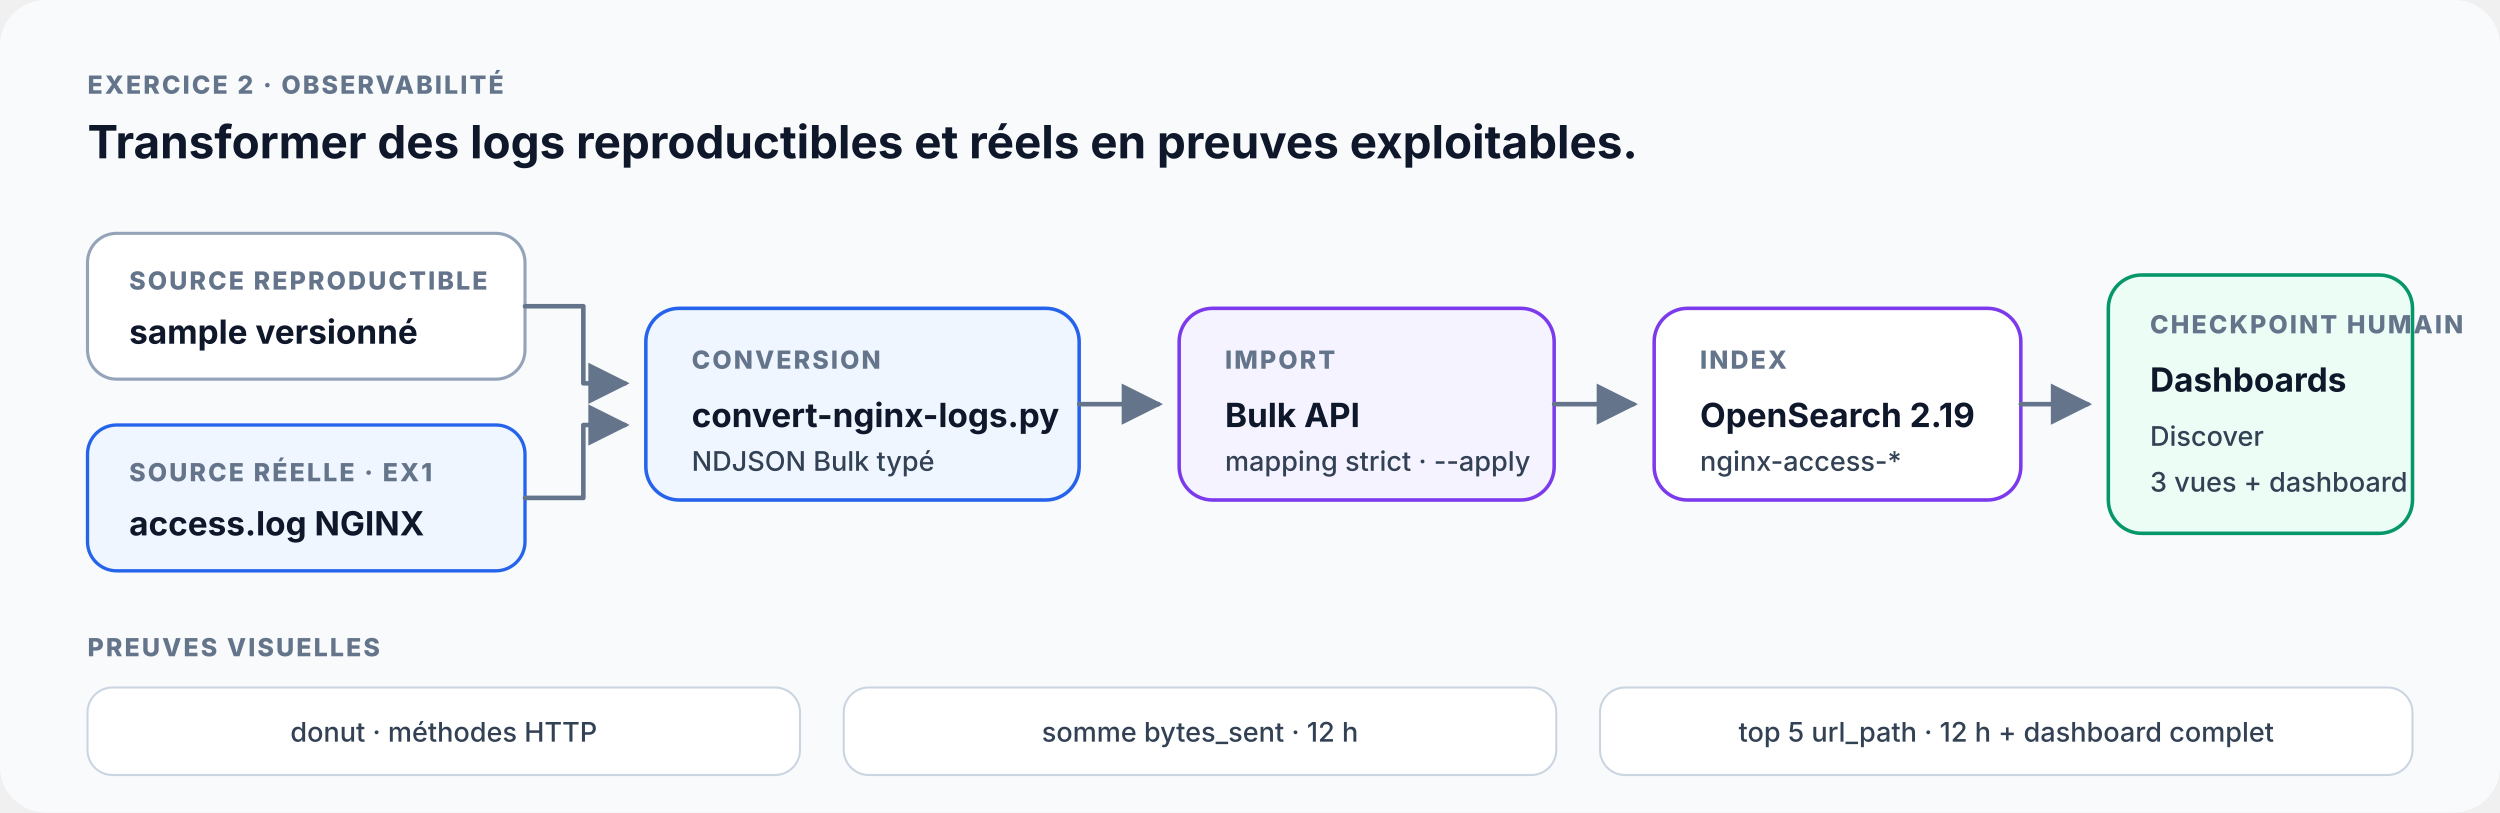
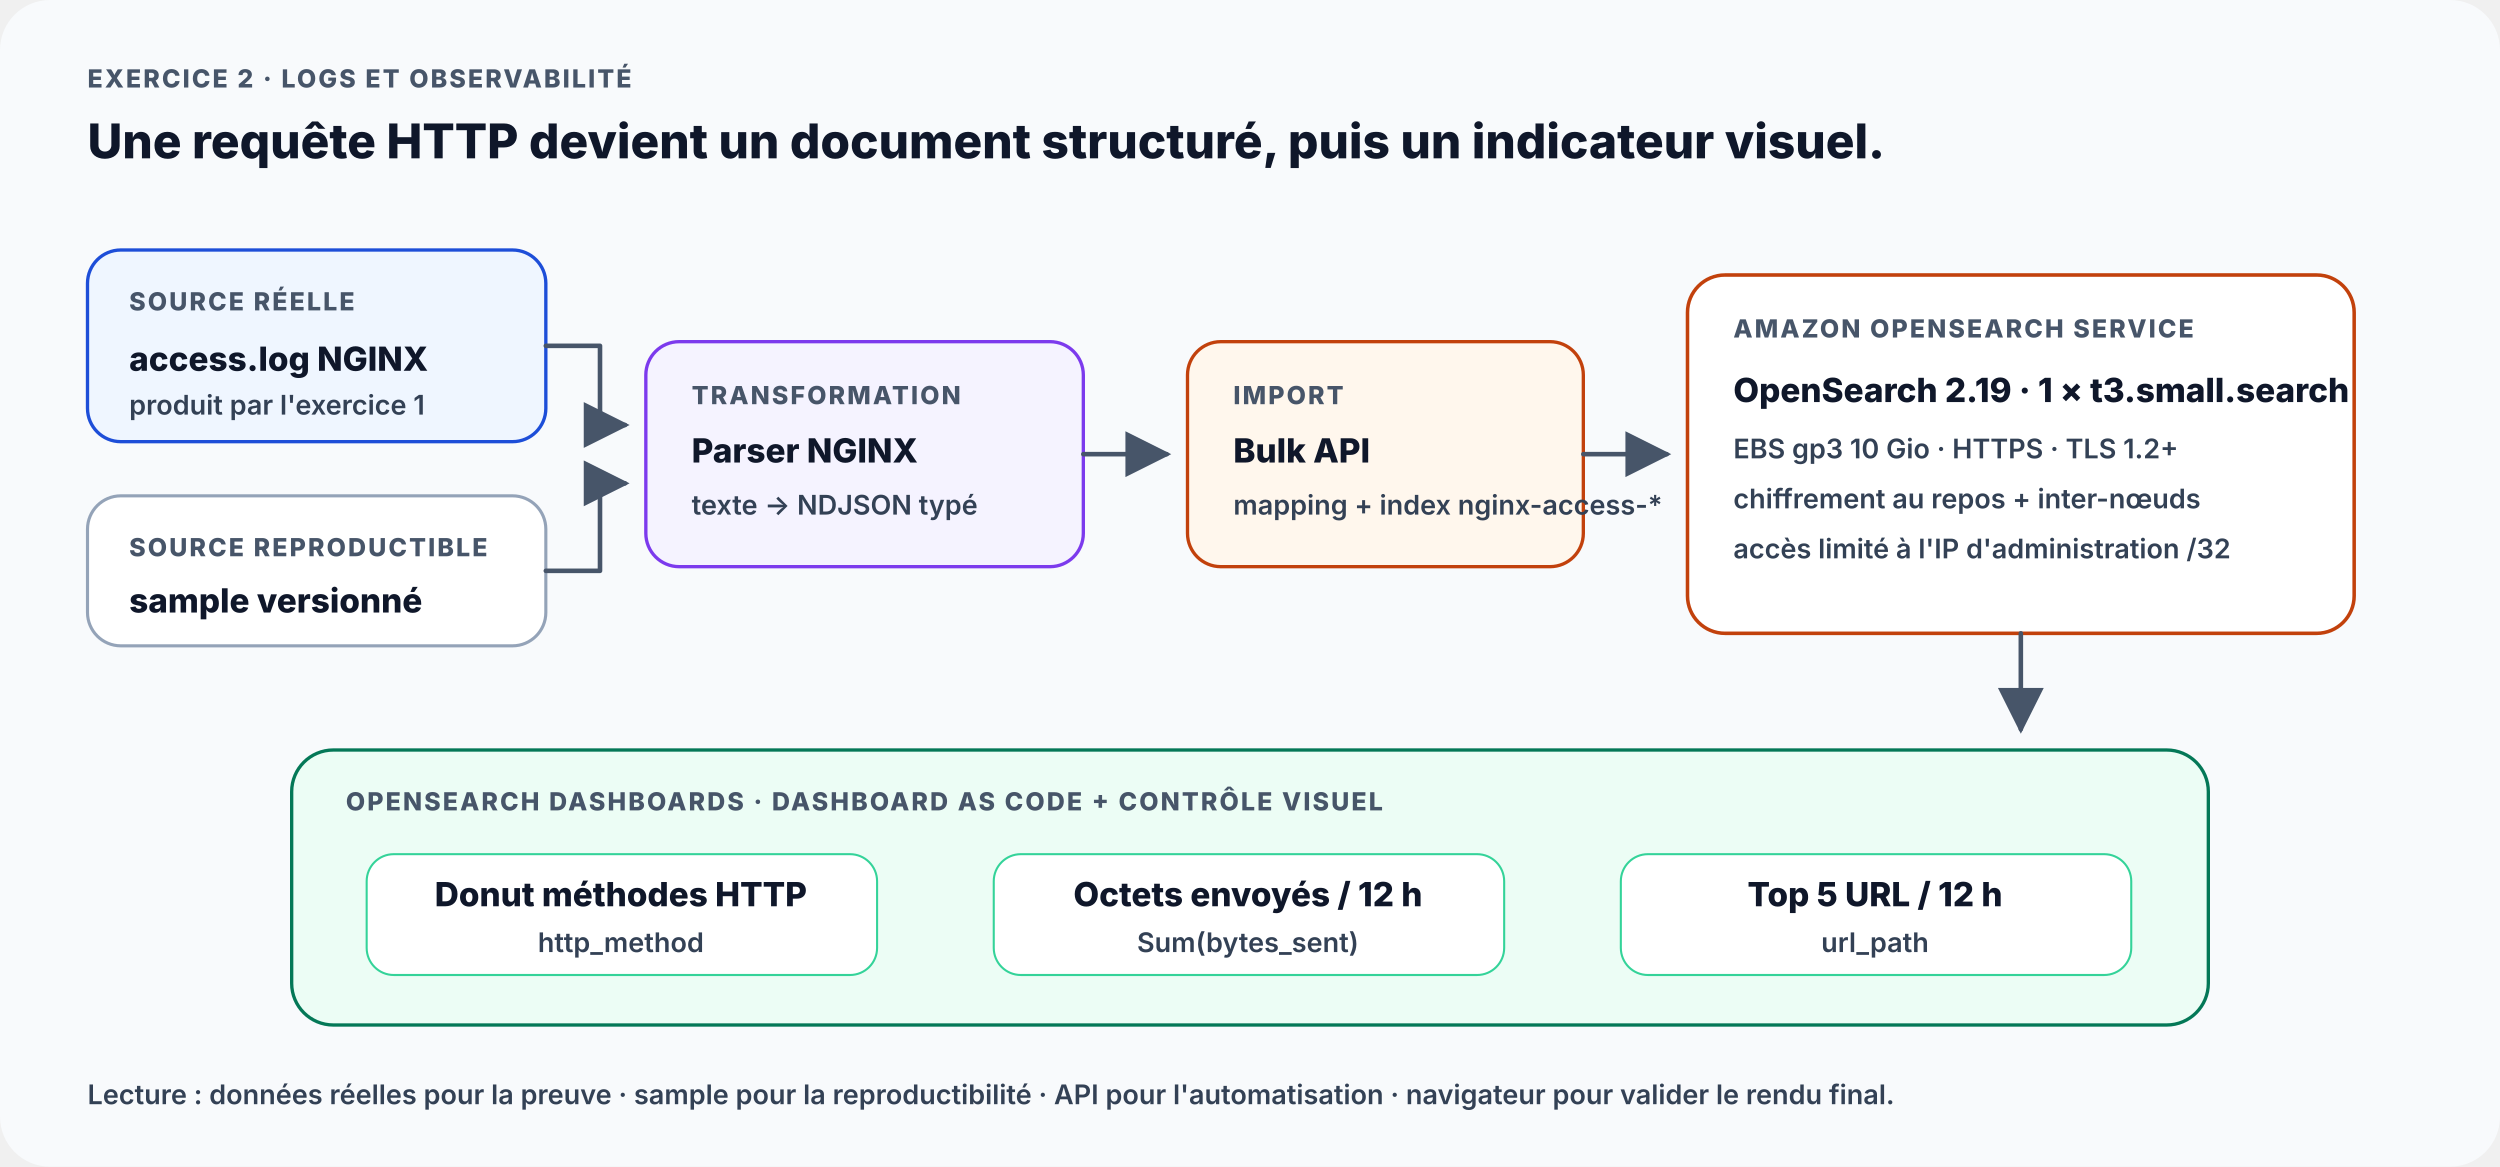
- <svg xmlns="http://www.w3.org/2000/svg" width="1200" height="390" viewBox="0 0 1200 390" role="img" aria-labelledby="title desc">
+ <svg xmlns="http://www.w3.org/2000/svg" width="1200" height="560" viewBox="0 0 1200 560" role="img" aria-labelledby="title desc">
  <defs>
-     <marker id="a" markerWidth="9" markerHeight="9" refX="8" refY="4.5" orient="auto">
-       <path d="M0 0L9 4.5L0 9Z" fill="#64748b" />
+     <marker id="a" markerWidth="10" markerHeight="10" refX="9" refY="5" orient="auto">
+       <path d="M0 0L10 5L0 10Z" fill="#475569" />
    </marker>
+     <style>text{font-family:Inter,ui-sans-serif,system-ui,-apple-system,"Segoe UI",sans-serif}.ey{font-size:12px;font-weight:800;letter-spacing:1px;fill:#475569}.h{font-size:23px;font-weight:760;fill:#0f172a}.t{font-size:16px;font-weight:760;fill:#0f172a}.s{font-size:13px;font-weight:560;fill:#334155}.ar{fill:none;stroke:#475569;stroke-width:2.2;stroke-linecap:round;stroke-linejoin:round;marker-end:url(#a)}</style>
  </defs>
-   <style>text{font-family:Inter,ui-sans-serif,system-ui,-apple-system,"Segoe UI",sans-serif}.h{font-size:22px;font-weight:750;fill:#0f172a}.k{font-size:12px;font-weight:800;letter-spacing:1px;fill:#64748b}.t{font-size:16px;font-weight:750;fill:#0f172a}.s{font-size:13px;font-weight:550;fill:#334155}.ar{fill:none;stroke:#64748b;stroke-width:2.2;stroke-linecap:round;stroke-linejoin:round;marker-end:url(#a)}</style>
-   <rect width="1200" height="390" rx="22" fill="#f8fafc" />
-   <text x="42" y="45" class="k">EXERCICE 2 · OBSERVABILITÉ</text>
-   <text x="42" y="76" class="h">Transformer des logs reproductibles et réels en preuves exploitables.</text>
-   <rect x="42" y="112" width="210" height="70" rx="14" fill="#fff" stroke="#94a3b8" stroke-width="1.5" />
-   <text x="62" y="139" class="k">SOURCE REPRODUCTIBLE</text>
-   <text x="62" y="165" class="t">sample versionné</text>
-   <rect x="42" y="204" width="210" height="70" rx="14" fill="#eff6ff" stroke="#2563eb" stroke-width="1.6" />
-   <text x="62" y="231" class="k">SOURCE RÉELLE · EX1</text>
-   <text x="62" y="257" class="t">access.log NGINX</text>
-   <rect x="310" y="148" width="208" height="92" rx="16" fill="#eff6ff" stroke="#2563eb" stroke-width="1.7" />
-   <text x="332" y="177" class="k">CONVERSION</text>
-   <text x="332" y="205" class="t">convert-nginx-logs.py</text>
-   <text x="332" y="226" class="s">NDJSON Bulk typé</text>
-   <path d="M252 147H280V184H300" class="ar" />
-   <path d="M252 239H280V204H300" class="ar" />
-   <rect x="566" y="148" width="180" height="92" rx="16" fill="#f5f3ff" stroke="#7c3aed" stroke-width="1.7" />
-   <text x="588" y="177" class="k">IMPORT</text>
-   <text x="588" y="205" class="t">Bulk API</text>
-   <text x="588" y="226" class="s">mapping strict · --apply</text>
-   <path d="M518 194H556" class="ar" />
-   <rect x="794" y="148" width="176" height="92" rx="16" fill="#fff" stroke="#7c3aed" stroke-width="1.7" />
-   <text x="816" y="177" class="k">INDEX</text>
-   <text x="816" y="205" class="t">OpenSearch 2.19</text>
-   <text x="816" y="226" class="s">nginx-access-*</text>
-   <path d="M746 194H784" class="ar" />
-   <rect x="1012" y="132" width="146" height="124" rx="16" fill="#ecfdf5" stroke="#059669" stroke-width="1.7" />
-   <text x="1032" y="160" class="k">CHECKPOINT HUMAIN</text>
-   <text x="1032" y="188" class="t">Dashboards</text>
-   <text x="1032" y="214" class="s">Discover</text>
-   <text x="1032" y="236" class="s">3 vues + dashboard</text>
-   <path d="M970 194H1002" class="ar" />
-   <text x="42" y="315" class="k">PREUVES VISUELLES</text>
-   <rect x="42" y="330" width="342" height="42" rx="12" fill="#fff" stroke="#cbd5e1" />
-   <text x="213" y="356" class="s" text-anchor="middle">donut · méthodes HTTP</text>
-   <rect x="405" y="330" width="342" height="42" rx="12" fill="#fff" stroke="#cbd5e1" />
-   <text x="576" y="356" class="s" text-anchor="middle">somme bytes_sent · 12 h</text>
-   <rect x="768" y="330" width="390" height="42" rx="12" fill="#fff" stroke="#cbd5e1" />
-   <text x="963" y="356" class="s" text-anchor="middle">top 5 url_path · 12 h + dashboard complet</text>
+   <rect width="1200" height="560" rx="24" fill="#f8fafc" />
+   <text x="42" y="42" class="ey">EXERCICE 2 · LOGS ET OBSERVABILITÉ</text>
+   <text x="42" y="76" class="h">Une requête HTTP devient un document structuré, puis un indicateur visuel.</text>
+   <rect x="42" y="120" width="220" height="92" rx="16" fill="#eff6ff" stroke="#1d4ed8" stroke-width="1.6" />
+   <text x="62" y="149" class="ey">SOURCE RÉELLE</text>
+   <text x="62" y="178" class="t">access.log NGINX</text>
+   <text x="62" y="199" class="s">produit par l'exercice 1</text>
+   <rect x="42" y="238" width="220" height="72" rx="16" fill="#fff" stroke="#94a3b8" stroke-width="1.5" />
+   <text x="62" y="267" class="ey">SOURCE REPRODUCTIBLE</text>
+   <text x="62" y="294" class="t">sample versionné</text>
+   <rect x="310" y="164" width="210" height="108" rx="16" fill="#f5f3ff" stroke="#7c3aed" stroke-width="1.6" />
+   <text x="332" y="194" class="ey">TRANSFORMATION</text>
+   <text x="332" y="222" class="t">Parser NGINX</text>
+   <text x="332" y="247" class="s">texte → NDJSON typé</text>
+   <path d="M262 166H288V204H300" class="ar" />
+   <path d="M262 274H288V232H300" class="ar" />
+   <rect x="570" y="164" width="190" height="108" rx="16" fill="#fff7ed" stroke="#c2410c" stroke-width="1.6" />
+   <text x="592" y="194" class="ey">IMPORT</text>
+   <text x="592" y="222" class="t">Bulk API</text>
+   <text x="592" y="247" class="s">mapping + index nginx-access-*</text>
+   <path d="M520 218H560" class="ar" />
+   <rect x="810" y="132" width="320" height="172" rx="18" fill="#fff" stroke="#c2410c" stroke-width="1.7" />
+   <text x="832" y="162" class="ey">AMAZON OPENSEARCH SERVICE</text>
+   <text x="832" y="193" class="t">OpenSearch 2.19 · 1 × t3.small.search</text>
+   <text x="832" y="220" class="s">EBS gp3 10 Gio · HTTPS · TLS 1.2+</text>
+   <text x="832" y="244" class="s">chiffrement au repos + inter-nœuds</text>
+   <text x="832" y="268" class="s">accès limité à l'IP d'administration /32</text>
+   <path d="M760 218H800" class="ar" />
+   <rect x="140" y="360" width="920" height="132" rx="20" fill="#ecfdf5" stroke="#047857" stroke-width="1.6" />
+   <text x="166" y="389" class="ey">OPENSEARCH DASHBOARDS · DASHBOARD AS CODE + CONTRÔLE VISUEL</text>
+   <rect x="176" y="410" width="245" height="58" rx="13" fill="#fff" stroke="#34d399" />
+   <text x="298" y="435" class="t" text-anchor="middle">Donut méthodes HTTP</text>
+   <text x="298" y="457" class="s" text-anchor="middle">http_method</text>
+   <rect x="477" y="410" width="245" height="58" rx="13" fill="#fff" stroke="#34d399" />
+   <text x="599" y="435" class="t" text-anchor="middle">Octets envoyés / 12 h</text>
+   <text x="599" y="457" class="s" text-anchor="middle">Sum(bytes_sent)</text>
+   <rect x="778" y="410" width="245" height="58" rx="13" fill="#fff" stroke="#34d399" />
+   <text x="900" y="435" class="t" text-anchor="middle">Top 5 URL / 12 h</text>
+   <text x="900" y="457" class="s" text-anchor="middle">url_path</text>
+   <path d="M970 304V350" class="ar" />
+   <text x="42" y="530" class="s">Lecture : données réelles pour la preuve · sample pour la reproductibilité · API pour l'automatisation · navigateur pour valider le rendu final.</text>
</svg>
